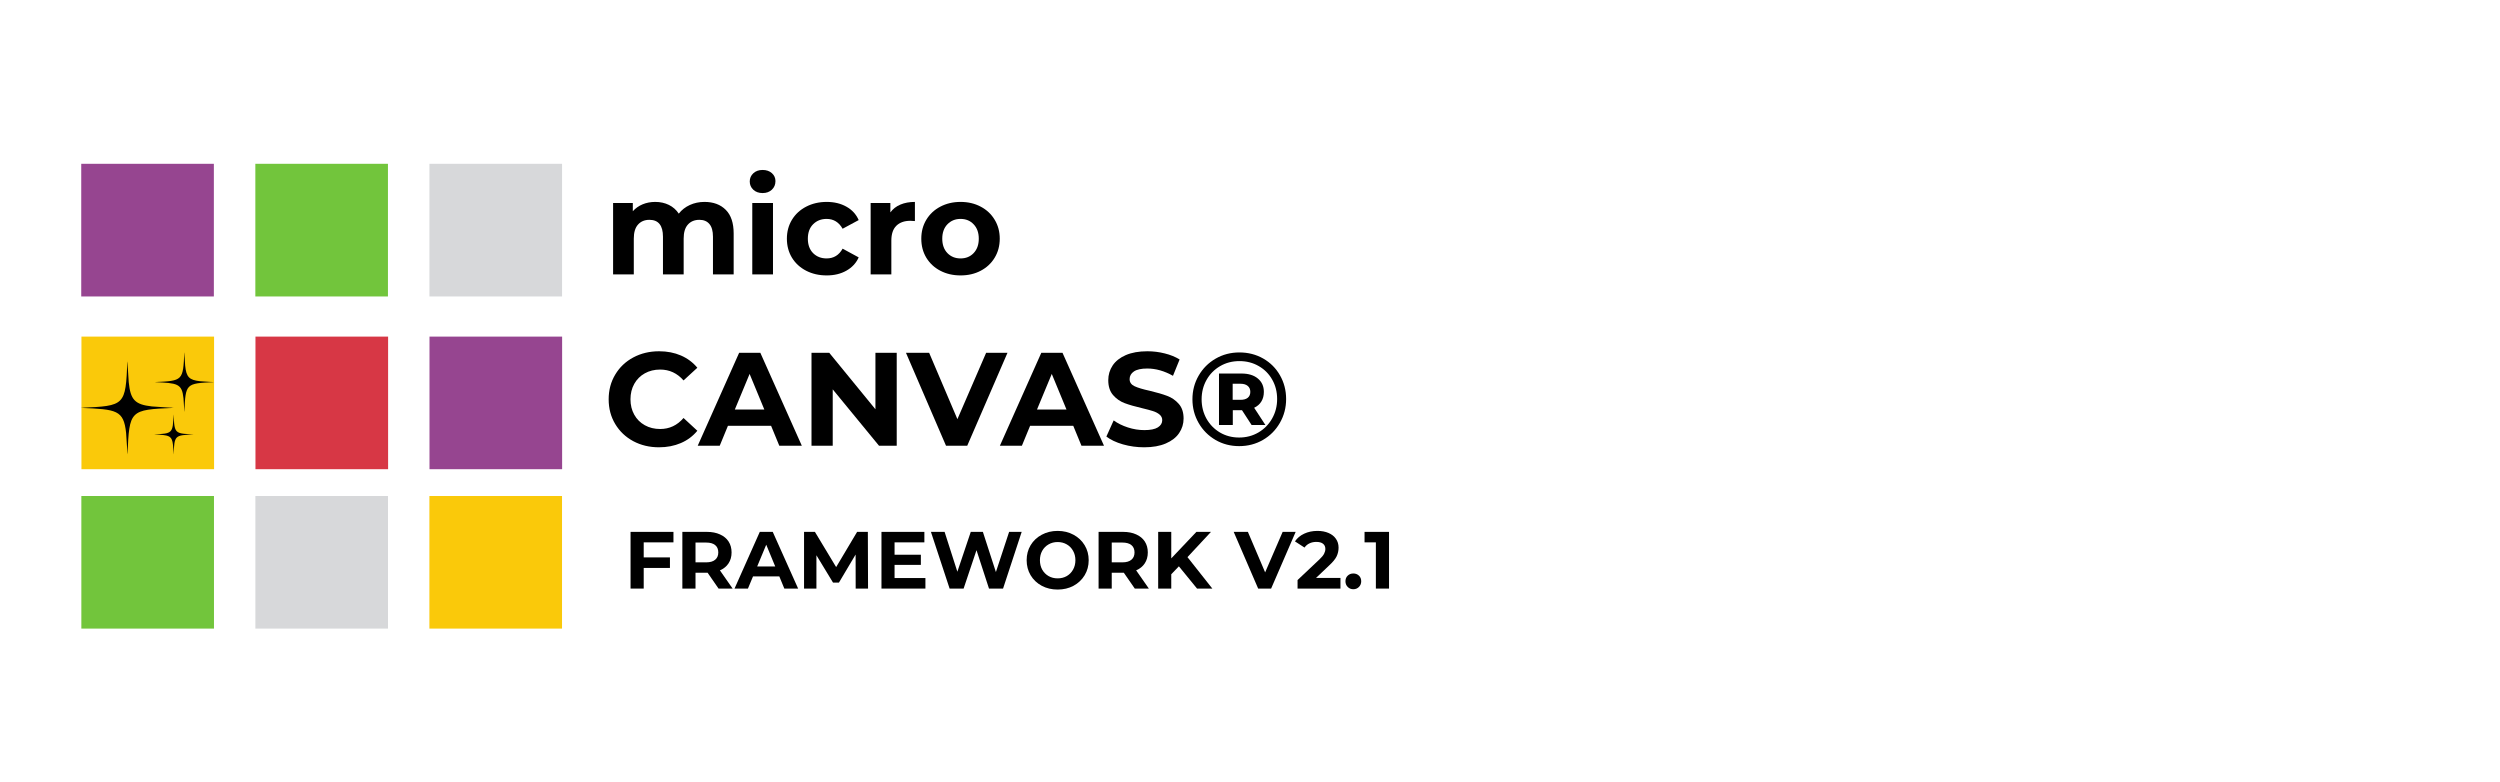
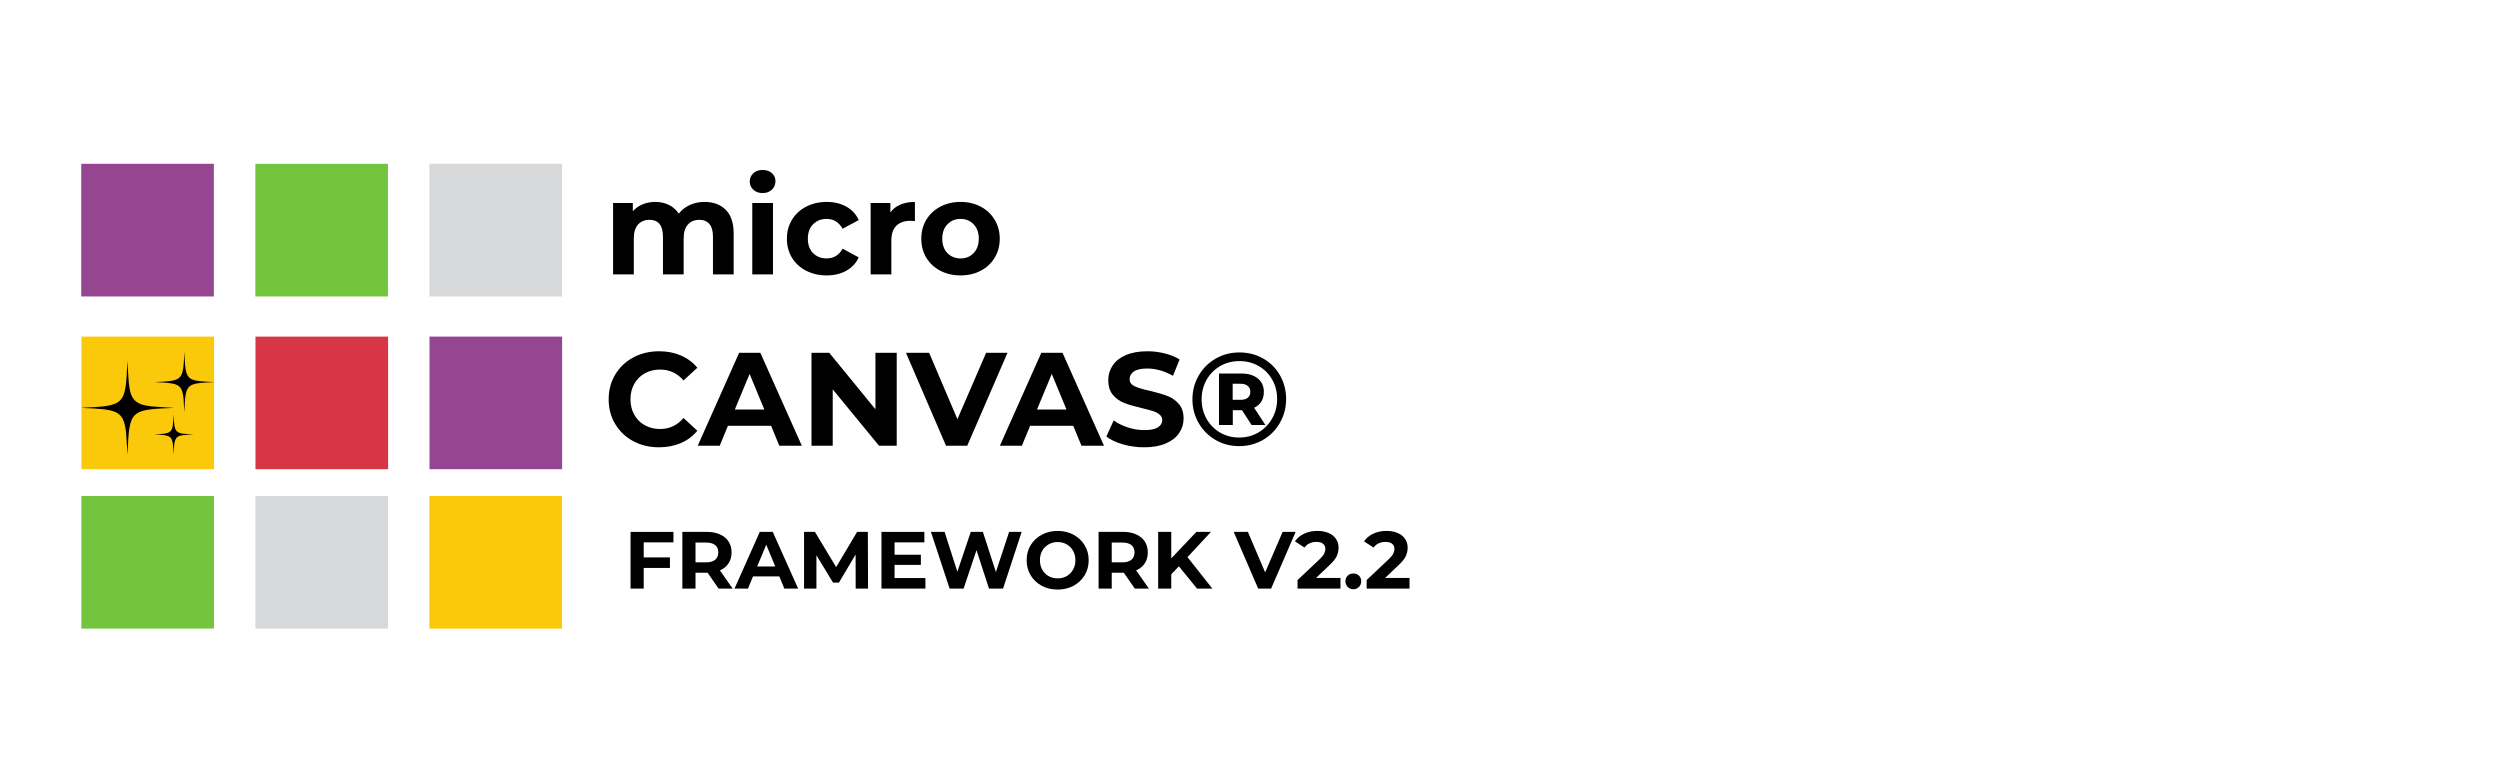
<svg xmlns="http://www.w3.org/2000/svg" width="800" zoomAndPan="magnify" viewBox="0 0 600 187.5" height="250" preserveAspectRatio="xMidYMid meet" version="1.0">
  <defs>
    <g />
    <clipPath id="ae252f0669">
      <path d="M 61.312 80.777 L 93.145 80.777 L 93.145 112.609 L 61.312 112.609 Z M 61.312 80.777 " clip-rule="nonzero" />
    </clipPath>
    <clipPath id="0957f9eda8">
      <path d="M 103.078 80.777 L 134.91 80.777 L 134.91 112.609 L 103.078 112.609 Z M 103.078 80.777 " clip-rule="nonzero" />
    </clipPath>
    <clipPath id="2cef1598bc">
      <path d="M 19.547 80.777 L 51.379 80.777 L 51.379 112.609 L 19.547 112.609 Z M 19.547 80.777 " clip-rule="nonzero" />
    </clipPath>
    <clipPath id="6af746bea8">
      <path d="M 19.496 84.516 L 51.344 84.516 L 51.344 109.066 L 19.496 109.066 Z M 19.496 84.516 " clip-rule="nonzero" />
    </clipPath>
    <clipPath id="81aec7d9b8">
      <path d="M 19.496 39.32 L 51.328 39.32 L 51.328 71.152 L 19.496 71.152 Z M 19.496 39.32 " clip-rule="nonzero" />
    </clipPath>
    <clipPath id="151d0b3c4a">
      <path d="M 61.281 39.32 L 93.109 39.32 L 93.109 71.152 L 61.281 71.152 Z M 61.281 39.32 " clip-rule="nonzero" />
    </clipPath>
    <clipPath id="bc68d3c5c9">
      <path d="M 103.062 39.32 L 134.895 39.32 L 134.895 71.152 L 103.062 71.152 Z M 103.062 39.32 " clip-rule="nonzero" />
    </clipPath>
    <clipPath id="86569b3e9f">
      <path d="M 19.523 119.043 L 51.355 119.043 L 51.355 150.871 L 19.523 150.871 Z M 19.523 119.043 " clip-rule="nonzero" />
    </clipPath>
    <clipPath id="732464fbc8">
      <path d="M 61.289 119.043 L 93.121 119.043 L 93.121 150.871 L 61.289 150.871 Z M 61.289 119.043 " clip-rule="nonzero" />
    </clipPath>
    <clipPath id="2e8a9dfcb5">
      <path d="M 103.055 119.043 L 134.887 119.043 L 134.887 150.871 L 103.055 150.871 Z M 103.055 119.043 " clip-rule="nonzero" />
    </clipPath>
  </defs>
  <g clip-path="url(#ae252f0669)">
    <path fill="#d73745" d="M 61.312 80.777 L 93.145 80.777 L 93.145 112.609 L 61.312 112.609 Z M 61.312 80.777 " fill-opacity="1" fill-rule="nonzero" />
  </g>
  <g clip-path="url(#0957f9eda8)">
    <path fill="#964590" d="M 103.078 80.777 L 134.91 80.777 L 134.91 112.609 L 103.078 112.609 Z M 103.078 80.777 " fill-opacity="1" fill-rule="nonzero" />
  </g>
  <g clip-path="url(#2cef1598bc)">
    <path fill="#fac90a" d="M 19.547 80.777 L 51.379 80.777 L 51.379 112.609 L 19.547 112.609 Z M 19.547 80.777 " fill-opacity="1" fill-rule="nonzero" />
  </g>
  <g clip-path="url(#6af746bea8)">
    <path fill="#000000" d="M 19.496 97.895 L 20.57 97.895 L 19.496 97.863 C 30.047 97.414 30.125 97.336 30.57 86.707 L 30.602 87.203 L 30.602 86.707 C 30.625 87.23 30.645 87.727 30.668 88.199 L 30.895 91.727 C 31.32 95.957 32.371 97.09 36.453 97.543 L 40.316 97.805 C 40.746 97.82 41.199 97.84 41.672 97.863 L 41.195 97.863 L 41.672 97.895 C 31.125 98.344 31.047 98.422 30.602 109.047 L 30.57 108.562 L 30.57 109.047 C 30.547 108.551 30.527 108.078 30.508 107.625 L 30.266 103.906 C 29.684 98.379 27.965 98.254 19.496 97.895 Z M 37.137 91.715 L 37.824 91.715 L 37.137 91.695 C 43.895 91.406 43.945 91.359 44.23 84.551 L 44.25 84.867 L 44.25 84.551 C 44.266 84.887 44.277 85.203 44.293 85.508 L 44.438 87.766 C 44.711 90.477 45.383 91.199 48 91.492 L 50.473 91.656 C 50.75 91.672 51.039 91.684 51.344 91.695 L 51.039 91.695 L 51.344 91.715 C 44.586 92.004 44.535 92.055 44.25 98.863 L 44.23 98.551 L 44.23 98.863 C 44.215 98.543 44.203 98.238 44.191 97.949 L 44.035 95.57 C 43.664 92.023 42.562 91.945 37.137 91.715 Z M 36.914 104.266 L 37.371 104.266 L 36.914 104.254 C 41.434 104.059 41.469 104.027 41.66 99.473 L 41.672 99.684 L 41.672 99.473 C 41.684 99.695 41.691 99.906 41.699 100.109 L 41.797 101.621 C 41.98 103.438 42.43 103.922 44.18 104.113 L 45.836 104.227 C 46.023 104.234 46.215 104.242 46.418 104.254 L 46.215 104.254 L 46.418 104.266 C 41.898 104.457 41.863 104.492 41.672 109.047 L 41.66 108.84 L 41.66 109.047 C 41.648 108.836 41.641 108.633 41.633 108.438 L 41.527 106.844 C 41.281 104.473 40.543 104.422 36.914 104.266 Z M 36.914 104.266 " fill-opacity="1" fill-rule="evenodd" />
  </g>
  <g fill="#000000" fill-opacity="1">
    <g transform="translate(144.8452, 106.9758)">
      <g>
        <path d="M 13.312 0.375 C 11.039 0.375 8.984 -0.113 7.141 -1.094 C 5.305 -2.082 3.863 -3.453 2.812 -5.203 C 1.758 -6.953 1.234 -8.93 1.234 -11.141 C 1.234 -13.348 1.758 -15.328 2.812 -17.078 C 3.863 -18.836 5.305 -20.207 7.141 -21.188 C 8.984 -22.176 11.051 -22.672 13.344 -22.672 C 15.27 -22.672 17.016 -22.332 18.578 -21.656 C 20.141 -20.977 21.453 -20 22.516 -18.719 L 19.203 -15.672 C 17.691 -17.41 15.82 -18.281 13.594 -18.281 C 12.219 -18.281 10.988 -17.977 9.906 -17.375 C 8.82 -16.77 7.977 -15.926 7.375 -14.844 C 6.77 -13.758 6.469 -12.523 6.469 -11.141 C 6.469 -9.766 6.77 -8.535 7.375 -7.453 C 7.977 -6.367 8.82 -5.523 9.906 -4.922 C 10.988 -4.316 12.219 -4.016 13.594 -4.016 C 15.82 -4.016 17.691 -4.895 19.203 -6.656 L 22.516 -3.594 C 21.453 -2.301 20.133 -1.316 18.562 -0.641 C 16.988 0.035 15.238 0.375 13.312 0.375 Z M 13.312 0.375 " />
      </g>
    </g>
  </g>
  <g fill="#000000" fill-opacity="1">
    <g transform="translate(167.7344, 106.9758)">
      <g>
        <path d="M 17.328 -4.781 L 6.969 -4.781 L 5 0 L -0.281 0 L 9.656 -22.297 L 14.75 -22.297 L 24.703 0 L 19.297 0 Z M 15.703 -8.688 L 12.172 -17.234 L 8.625 -8.688 Z M 15.703 -8.688 " />
      </g>
    </g>
  </g>
  <g fill="#000000" fill-opacity="1">
    <g transform="translate(192.1199, 106.9758)">
      <g>
        <path d="M 23.094 -22.297 L 23.094 0 L 18.844 0 L 7.734 -13.531 L 7.734 0 L 2.641 0 L 2.641 -22.297 L 6.906 -22.297 L 17.984 -8.75 L 17.984 -22.297 Z M 23.094 -22.297 " />
      </g>
    </g>
  </g>
  <g fill="#000000" fill-opacity="1">
    <g transform="translate(217.7151, 106.9758)">
      <g>
        <path d="M 24.078 -22.297 L 14.422 0 L 9.328 0 L -0.281 -22.297 L 5.281 -22.297 L 12.062 -6.375 L 18.953 -22.297 Z M 24.078 -22.297 " />
      </g>
    </g>
  </g>
  <g fill="#000000" fill-opacity="1">
    <g transform="translate(240.254, 106.9758)">
      <g>
        <path d="M 17.328 -4.781 L 6.969 -4.781 L 5 0 L -0.281 0 L 9.656 -22.297 L 14.75 -22.297 L 24.703 0 L 19.297 0 Z M 15.703 -8.688 L 12.172 -17.234 L 8.625 -8.688 Z M 15.703 -8.688 " />
      </g>
    </g>
  </g>
  <g fill="#000000" fill-opacity="1">
    <g transform="translate(264.6394, 106.9758)">
      <g>
        <path d="M 9.969 0.375 C 8.207 0.375 6.504 0.141 4.859 -0.328 C 3.211 -0.805 1.891 -1.43 0.891 -2.203 L 2.641 -6.078 C 3.598 -5.379 4.734 -4.816 6.047 -4.391 C 7.367 -3.961 8.688 -3.75 10 -3.75 C 11.469 -3.75 12.551 -3.969 13.25 -4.406 C 13.945 -4.844 14.297 -5.422 14.297 -6.141 C 14.297 -6.672 14.086 -7.113 13.672 -7.469 C 13.266 -7.82 12.734 -8.102 12.078 -8.312 C 11.43 -8.52 10.555 -8.754 9.453 -9.016 C 7.754 -9.41 6.363 -9.812 5.281 -10.219 C 4.195 -10.625 3.27 -11.27 2.5 -12.156 C 1.727 -13.051 1.344 -14.242 1.344 -15.734 C 1.344 -17.023 1.691 -18.195 2.391 -19.25 C 3.086 -20.301 4.141 -21.133 5.547 -21.75 C 6.961 -22.363 8.691 -22.672 10.734 -22.672 C 12.148 -22.672 13.535 -22.5 14.891 -22.156 C 16.254 -21.82 17.445 -21.336 18.469 -20.703 L 16.875 -16.781 C 14.812 -17.945 12.754 -18.531 10.703 -18.531 C 9.254 -18.531 8.188 -18.297 7.5 -17.828 C 6.812 -17.359 6.469 -16.742 6.469 -15.984 C 6.469 -15.223 6.863 -14.656 7.656 -14.281 C 8.457 -13.906 9.672 -13.539 11.297 -13.188 C 13.004 -12.781 14.395 -12.375 15.469 -11.969 C 16.551 -11.57 17.477 -10.938 18.25 -10.062 C 19.031 -9.188 19.422 -8.008 19.422 -6.531 C 19.422 -5.258 19.066 -4.098 18.359 -3.047 C 17.648 -1.992 16.582 -1.16 15.156 -0.547 C 13.738 0.066 12.008 0.375 9.969 0.375 Z M 9.969 0.375 " />
      </g>
    </g>
  </g>
  <g fill="#000000" fill-opacity="1">
    <g transform="translate(284.9501, 106.9758)">
      <g>
        <path d="M 12.516 -22.391 C 14.617 -22.391 16.523 -21.898 18.234 -20.922 C 19.941 -19.941 21.281 -18.598 22.25 -16.891 C 23.227 -15.18 23.719 -13.285 23.719 -11.203 C 23.719 -9.129 23.219 -7.223 22.219 -5.484 C 21.227 -3.754 19.875 -2.391 18.156 -1.391 C 16.438 -0.398 14.535 0.094 12.453 0.094 C 10.367 0.094 8.473 -0.398 6.766 -1.391 C 5.055 -2.391 3.707 -3.75 2.719 -5.469 C 1.727 -7.195 1.234 -9.086 1.234 -11.141 C 1.234 -13.203 1.727 -15.094 2.719 -16.812 C 3.707 -18.531 5.062 -19.891 6.781 -20.891 C 8.5 -21.891 10.41 -22.391 12.516 -22.391 Z M 12.453 -1.969 C 14.148 -1.969 15.691 -2.375 17.078 -3.188 C 18.473 -4.008 19.566 -5.125 20.359 -6.531 C 21.16 -7.945 21.562 -9.504 21.562 -11.203 C 21.562 -12.922 21.172 -14.469 20.391 -15.844 C 19.617 -17.227 18.539 -18.316 17.156 -19.109 C 15.781 -19.91 14.234 -20.312 12.516 -20.312 C 10.797 -20.312 9.242 -19.906 7.859 -19.094 C 6.484 -18.289 5.398 -17.188 4.609 -15.781 C 3.828 -14.383 3.438 -12.836 3.438 -11.141 C 3.438 -9.441 3.828 -7.891 4.609 -6.484 C 5.398 -5.086 6.477 -3.984 7.844 -3.172 C 9.219 -2.367 10.754 -1.969 12.453 -1.969 Z M 18.375 -12.922 C 18.375 -12.035 18.176 -11.27 17.781 -10.625 C 17.395 -9.977 16.816 -9.473 16.047 -9.109 L 18.75 -4.969 L 15.438 -4.969 L 13.125 -8.531 L 10.922 -8.531 L 10.922 -4.969 L 7.609 -4.969 L 7.609 -17.328 L 13 -17.328 C 14.676 -17.328 15.988 -16.926 16.938 -16.125 C 17.895 -15.332 18.375 -14.266 18.375 -12.922 Z M 12.766 -11.016 C 13.516 -11.016 14.094 -11.176 14.5 -11.5 C 14.914 -11.832 15.125 -12.305 15.125 -12.922 C 15.125 -13.547 14.914 -14.023 14.5 -14.359 C 14.094 -14.703 13.516 -14.875 12.766 -14.875 L 10.891 -14.875 L 10.891 -11.016 Z M 12.766 -11.016 " />
      </g>
    </g>
  </g>
  <g clip-path="url(#81aec7d9b8)">
    <path fill="#964590" d="M 19.496 39.32 L 51.328 39.32 L 51.328 71.152 L 19.496 71.152 Z M 19.496 39.32 " fill-opacity="1" fill-rule="nonzero" />
  </g>
  <g clip-path="url(#151d0b3c4a)">
    <path fill="#72c53c" d="M 61.281 39.32 L 93.109 39.32 L 93.109 71.152 L 61.281 71.152 Z M 61.281 39.32 " fill-opacity="1" fill-rule="nonzero" />
  </g>
  <g clip-path="url(#bc68d3c5c9)">
    <path fill="#d7d8da" d="M 103.062 39.32 L 134.895 39.32 L 134.895 71.152 L 103.062 71.152 Z M 103.062 39.32 " fill-opacity="1" fill-rule="nonzero" />
  </g>
  <g fill="#000000" fill-opacity="1">
    <g transform="translate(144.8452, 65.85077)">
      <g>
        <path d="M 24.234 -17.391 C 26.379 -17.391 28.082 -16.754 29.344 -15.484 C 30.602 -14.223 31.234 -12.332 31.234 -9.812 L 31.234 0 L 26.266 0 L 26.266 -9.047 C 26.266 -10.398 25.984 -11.41 25.422 -12.078 C 24.859 -12.754 24.055 -13.094 23.016 -13.094 C 21.848 -13.094 20.926 -12.711 20.25 -11.953 C 19.57 -11.203 19.234 -10.082 19.234 -8.594 L 19.234 0 L 14.266 0 L 14.266 -9.047 C 14.266 -11.742 13.18 -13.094 11.016 -13.094 C 9.867 -13.094 8.957 -12.711 8.281 -11.953 C 7.602 -11.203 7.266 -10.082 7.266 -8.594 L 7.266 0 L 2.297 0 L 2.297 -17.125 L 7.031 -17.125 L 7.031 -15.156 C 7.676 -15.875 8.457 -16.426 9.375 -16.812 C 10.301 -17.195 11.316 -17.391 12.422 -17.391 C 13.629 -17.391 14.719 -17.148 15.688 -16.672 C 16.664 -16.191 17.457 -15.492 18.062 -14.578 C 18.758 -15.473 19.645 -16.164 20.719 -16.656 C 21.789 -17.145 22.961 -17.391 24.234 -17.391 Z M 24.234 -17.391 " />
      </g>
    </g>
  </g>
  <g fill="#000000" fill-opacity="1">
    <g transform="translate(178.2509, 65.85077)">
      <g>
        <path d="M 2.297 -17.125 L 7.266 -17.125 L 7.266 0 L 2.297 0 Z M 4.781 -19.516 C 3.863 -19.516 3.117 -19.781 2.547 -20.312 C 1.973 -20.844 1.688 -21.504 1.688 -22.297 C 1.688 -23.078 1.973 -23.734 2.547 -24.266 C 3.117 -24.797 3.863 -25.062 4.781 -25.062 C 5.688 -25.062 6.426 -24.805 7 -24.297 C 7.57 -23.785 7.859 -23.148 7.859 -22.391 C 7.859 -21.555 7.57 -20.867 7 -20.328 C 6.426 -19.785 5.688 -19.516 4.781 -19.516 Z M 4.781 -19.516 " />
      </g>
    </g>
  </g>
  <g fill="#000000" fill-opacity="1">
    <g transform="translate(187.8363, 65.85077)">
      <g>
        <path d="M 10.578 0.25 C 8.742 0.25 7.098 -0.125 5.641 -0.875 C 4.191 -1.625 3.055 -2.664 2.234 -4 C 1.422 -5.344 1.016 -6.863 1.016 -8.562 C 1.016 -10.258 1.422 -11.773 2.234 -13.109 C 3.055 -14.453 4.191 -15.5 5.641 -16.25 C 7.098 -17.008 8.742 -17.391 10.578 -17.391 C 12.379 -17.391 13.953 -17.008 15.297 -16.25 C 16.648 -15.5 17.633 -14.426 18.25 -13.031 L 14.391 -10.953 C 13.504 -12.523 12.223 -13.312 10.547 -13.312 C 9.242 -13.312 8.164 -12.883 7.312 -12.031 C 6.469 -11.188 6.047 -10.031 6.047 -8.562 C 6.047 -7.102 6.469 -5.945 7.312 -5.094 C 8.164 -4.25 9.242 -3.828 10.547 -3.828 C 12.242 -3.828 13.523 -4.609 14.391 -6.172 L 18.25 -4.078 C 17.633 -2.711 16.648 -1.648 15.297 -0.891 C 13.953 -0.129 12.379 0.25 10.578 0.25 Z M 10.578 0.25 " />
      </g>
    </g>
  </g>
  <g fill="#000000" fill-opacity="1">
    <g transform="translate(206.6569, 65.85077)">
      <g>
        <path d="M 7.031 -14.875 C 7.625 -15.695 8.426 -16.32 9.438 -16.75 C 10.445 -17.176 11.609 -17.391 12.922 -17.391 L 12.922 -12.797 C 12.367 -12.836 12 -12.859 11.812 -12.859 C 10.395 -12.859 9.281 -12.461 8.469 -11.672 C 7.664 -10.879 7.266 -9.688 7.266 -8.094 L 7.266 0 L 2.297 0 L 2.297 -17.125 L 7.031 -17.125 Z M 7.031 -14.875 " />
      </g>
    </g>
  </g>
  <g fill="#000000" fill-opacity="1">
    <g transform="translate(220.0956, 65.85077)">
      <g>
        <path d="M 10.438 0.25 C 8.633 0.25 7.016 -0.125 5.578 -0.875 C 4.148 -1.625 3.031 -2.664 2.219 -4 C 1.414 -5.344 1.016 -6.863 1.016 -8.562 C 1.016 -10.258 1.414 -11.773 2.219 -13.109 C 3.031 -14.453 4.148 -15.5 5.578 -16.25 C 7.016 -17.008 8.633 -17.391 10.438 -17.391 C 12.25 -17.391 13.863 -17.008 15.281 -16.25 C 16.707 -15.5 17.82 -14.453 18.625 -13.109 C 19.438 -11.773 19.844 -10.258 19.844 -8.562 C 19.844 -6.863 19.438 -5.344 18.625 -4 C 17.82 -2.664 16.707 -1.625 15.281 -0.875 C 13.863 -0.125 12.25 0.25 10.438 0.25 Z M 10.438 -3.828 C 11.719 -3.828 12.766 -4.254 13.578 -5.109 C 14.398 -5.973 14.812 -7.125 14.812 -8.562 C 14.812 -10.008 14.398 -11.16 13.578 -12.016 C 12.766 -12.879 11.719 -13.312 10.438 -13.312 C 9.164 -13.312 8.113 -12.879 7.281 -12.016 C 6.457 -11.16 6.047 -10.008 6.047 -8.562 C 6.047 -7.125 6.457 -5.973 7.281 -5.109 C 8.113 -4.254 9.164 -3.828 10.438 -3.828 Z M 10.438 -3.828 " />
      </g>
    </g>
  </g>
  <g clip-path="url(#86569b3e9f)">
    <path fill="#72c53c" d="M 19.523 119.043 L 51.355 119.043 L 51.355 150.871 L 19.523 150.871 Z M 19.523 119.043 " fill-opacity="1" fill-rule="nonzero" />
  </g>
  <g clip-path="url(#732464fbc8)">
    <path fill="#d7d8da" d="M 61.289 119.043 L 93.121 119.043 L 93.121 150.871 L 61.289 150.871 Z M 61.289 119.043 " fill-opacity="1" fill-rule="nonzero" />
  </g>
  <g clip-path="url(#2e8a9dfcb5)">
    <path fill="#fac90a" d="M 103.055 119.043 L 134.887 119.043 L 134.887 150.871 L 103.055 150.871 Z M 103.055 119.043 " fill-opacity="1" fill-rule="nonzero" />
  </g>
  <g fill="#000000" fill-opacity="1">
    <g transform="translate(149.7233, 141.2601)">
      <g>
        <path d="M 4.766 -11.094 L 4.766 -7.484 L 11.062 -7.484 L 11.062 -4.953 L 4.766 -4.953 L 4.766 0 L 1.609 0 L 1.609 -13.609 L 11.906 -13.609 L 11.906 -11.094 Z M 4.766 -11.094 " />
      </g>
    </g>
  </g>
  <g fill="#000000" fill-opacity="1">
    <g transform="translate(162.1567, 141.2601)">
      <g>
        <path d="M 10.297 0 L 7.672 -3.797 L 4.766 -3.797 L 4.766 0 L 1.609 0 L 1.609 -13.609 L 7.516 -13.609 C 8.711 -13.609 9.754 -13.406 10.641 -13 C 11.535 -12.602 12.223 -12.035 12.703 -11.297 C 13.18 -10.555 13.422 -9.68 13.422 -8.672 C 13.422 -7.66 13.176 -6.785 12.688 -6.047 C 12.207 -5.316 11.52 -4.758 10.625 -4.375 L 13.672 0 Z M 10.234 -8.672 C 10.234 -9.441 9.984 -10.031 9.484 -10.438 C 8.992 -10.844 8.273 -11.047 7.328 -11.047 L 4.766 -11.047 L 4.766 -6.297 L 7.328 -6.297 C 8.273 -6.297 8.992 -6.504 9.484 -6.922 C 9.984 -7.336 10.234 -7.922 10.234 -8.672 Z M 10.234 -8.672 " />
      </g>
    </g>
  </g>
  <g fill="#000000" fill-opacity="1">
    <g transform="translate(176.4579, 141.2601)">
      <g>
        <path d="M 10.578 -2.922 L 4.266 -2.922 L 3.047 0 L -0.172 0 L 5.891 -13.609 L 9 -13.609 L 15.094 0 L 11.781 0 Z M 9.594 -5.312 L 7.438 -10.531 L 5.266 -5.312 Z M 9.594 -5.312 " />
      </g>
    </g>
  </g>
  <g fill="#000000" fill-opacity="1">
    <g transform="translate(191.3624, 141.2601)">
      <g>
        <path d="M 14 0 L 13.984 -8.172 L 9.984 -1.438 L 8.562 -1.438 L 4.578 -8 L 4.578 0 L 1.609 0 L 1.609 -13.609 L 4.219 -13.609 L 9.312 -5.156 L 14.344 -13.609 L 16.922 -13.609 L 16.969 0 Z M 14 0 " />
      </g>
    </g>
  </g>
  <g fill="#000000" fill-opacity="1">
    <g transform="translate(209.9443, 141.2601)">
      <g>
        <path d="M 12.156 -2.531 L 12.156 0 L 1.609 0 L 1.609 -13.609 L 11.906 -13.609 L 11.906 -11.094 L 4.75 -11.094 L 4.75 -8.125 L 11.062 -8.125 L 11.062 -5.688 L 4.75 -5.688 L 4.75 -2.531 Z M 12.156 -2.531 " />
      </g>
    </g>
  </g>
  <g fill="#000000" fill-opacity="1">
    <g transform="translate(223.0002, 141.2601)">
      <g>
        <path d="M 22.203 -13.609 L 17.734 0 L 14.359 0 L 11.359 -9.219 L 8.266 0 L 4.906 0 L 0.422 -13.609 L 3.703 -13.609 L 6.766 -4.047 L 9.984 -13.609 L 12.891 -13.609 L 16.016 -3.969 L 19.188 -13.609 Z M 22.203 -13.609 " />
      </g>
    </g>
  </g>
  <g fill="#000000" fill-opacity="1">
    <g transform="translate(245.6293, 141.2601)">
      <g>
        <path d="M 8.203 0.234 C 6.797 0.234 5.523 -0.066 4.391 -0.672 C 3.254 -1.285 2.363 -2.129 1.719 -3.203 C 1.082 -4.273 0.766 -5.477 0.766 -6.812 C 0.766 -8.145 1.082 -9.344 1.719 -10.406 C 2.363 -11.477 3.254 -12.316 4.391 -12.922 C 5.523 -13.535 6.797 -13.844 8.203 -13.844 C 9.617 -13.844 10.891 -13.535 12.016 -12.922 C 13.148 -12.316 14.039 -11.477 14.688 -10.406 C 15.332 -9.344 15.656 -8.145 15.656 -6.812 C 15.656 -5.477 15.332 -4.273 14.688 -3.203 C 14.039 -2.129 13.148 -1.285 12.016 -0.672 C 10.891 -0.066 9.617 0.234 8.203 0.234 Z M 8.203 -2.453 C 9.016 -2.453 9.742 -2.633 10.391 -3 C 11.035 -3.375 11.539 -3.891 11.906 -4.547 C 12.281 -5.211 12.469 -5.969 12.469 -6.812 C 12.469 -7.656 12.281 -8.406 11.906 -9.062 C 11.539 -9.727 11.035 -10.242 10.391 -10.609 C 9.742 -10.984 9.016 -11.172 8.203 -11.172 C 7.398 -11.172 6.676 -10.984 6.031 -10.609 C 5.383 -10.242 4.875 -9.727 4.5 -9.062 C 4.133 -8.406 3.953 -7.656 3.953 -6.812 C 3.953 -5.969 4.133 -5.211 4.5 -4.547 C 4.875 -3.891 5.383 -3.375 6.031 -3 C 6.676 -2.633 7.398 -2.453 8.203 -2.453 Z M 8.203 -2.453 " />
      </g>
    </g>
  </g>
  <g fill="#000000" fill-opacity="1">
    <g transform="translate(262.0514, 141.2601)">
      <g>
        <path d="M 10.297 0 L 7.672 -3.797 L 4.766 -3.797 L 4.766 0 L 1.609 0 L 1.609 -13.609 L 7.516 -13.609 C 8.711 -13.609 9.754 -13.406 10.641 -13 C 11.535 -12.602 12.223 -12.035 12.703 -11.297 C 13.18 -10.555 13.422 -9.68 13.422 -8.672 C 13.422 -7.66 13.176 -6.785 12.688 -6.047 C 12.207 -5.316 11.52 -4.758 10.625 -4.375 L 13.672 0 Z M 10.234 -8.672 C 10.234 -9.441 9.984 -10.031 9.484 -10.438 C 8.992 -10.844 8.273 -11.047 7.328 -11.047 L 4.766 -11.047 L 4.766 -6.297 L 7.328 -6.297 C 8.273 -6.297 8.992 -6.504 9.484 -6.922 C 9.984 -7.336 10.234 -7.922 10.234 -8.672 Z M 10.234 -8.672 " />
      </g>
    </g>
  </g>
  <g fill="#000000" fill-opacity="1">
    <g transform="translate(276.3527, 141.2601)">
      <g>
        <path d="M 6.578 -5.344 L 4.75 -3.438 L 4.75 0 L 1.609 0 L 1.609 -13.609 L 4.75 -13.609 L 4.75 -7.25 L 10.781 -13.609 L 14.281 -13.609 L 8.641 -7.547 L 14.609 0 L 10.938 0 Z M 6.578 -5.344 " />
      </g>
    </g>
  </g>
  <g fill="#000000" fill-opacity="1">
    <g transform="translate(290.7512, 141.2601)">
      <g />
    </g>
  </g>
  <g fill="#000000" fill-opacity="1">
    <g transform="translate(296.2577, 141.2601)">
      <g>
        <path d="M 14.703 -13.609 L 8.812 0 L 5.703 0 L -0.172 -13.609 L 3.234 -13.609 L 7.375 -3.891 L 11.578 -13.609 Z M 14.703 -13.609 " />
      </g>
    </g>
  </g>
  <g fill="#000000" fill-opacity="1">
    <g transform="translate(310.773, 141.2601)">
      <g>
        <path d="M 10.938 -2.562 L 10.938 0 L 0.641 0 L 0.641 -2.047 L 5.891 -7 C 6.453 -7.531 6.828 -7.988 7.016 -8.375 C 7.211 -8.758 7.312 -9.141 7.312 -9.516 C 7.312 -10.055 7.125 -10.473 6.75 -10.766 C 6.383 -11.055 5.848 -11.203 5.141 -11.203 C 4.535 -11.203 3.992 -11.086 3.516 -10.859 C 3.035 -10.641 2.633 -10.301 2.312 -9.844 L 0.016 -11.328 C 0.547 -12.117 1.281 -12.734 2.219 -13.172 C 3.156 -13.617 4.223 -13.844 5.422 -13.844 C 6.43 -13.844 7.316 -13.676 8.078 -13.344 C 8.836 -13.02 9.426 -12.555 9.844 -11.953 C 10.27 -11.348 10.484 -10.641 10.484 -9.828 C 10.484 -9.086 10.328 -8.391 10.016 -7.734 C 9.703 -7.086 9.098 -6.352 8.203 -5.531 L 5.078 -2.562 Z M 10.938 -2.562 " />
      </g>
    </g>
  </g>
  <g fill="#000000" fill-opacity="1">
    <g transform="translate(322.2529, 141.2601)">
      <g>
        <path d="M 2.547 0.156 C 2.016 0.156 1.566 -0.023 1.203 -0.391 C 0.836 -0.754 0.656 -1.207 0.656 -1.75 C 0.656 -2.312 0.836 -2.766 1.203 -3.109 C 1.566 -3.453 2.016 -3.625 2.547 -3.625 C 3.078 -3.625 3.523 -3.453 3.891 -3.109 C 4.254 -2.766 4.438 -2.312 4.438 -1.75 C 4.438 -1.207 4.254 -0.754 3.891 -0.391 C 3.523 -0.023 3.078 0.156 2.547 0.156 Z M 2.547 0.156 " />
      </g>
    </g>
  </g>
  <g fill="#000000" fill-opacity="1">
    <g transform="translate(327.3507, 141.2601)">
      <g>
-         <path d="M 6.016 -13.609 L 6.016 0 L 2.859 0 L 2.859 -11.094 L 0.141 -11.094 L 0.141 -13.609 Z M 6.016 -13.609 " />
+         <path d="M 10.938 -2.562 L 10.938 0 L 0.641 0 L 0.641 -2.047 L 5.891 -7 C 6.453 -7.531 6.828 -7.988 7.016 -8.375 C 7.211 -8.758 7.312 -9.141 7.312 -9.516 C 7.312 -10.055 7.125 -10.473 6.75 -10.766 C 6.383 -11.055 5.848 -11.203 5.141 -11.203 C 4.535 -11.203 3.992 -11.086 3.516 -10.859 C 3.035 -10.641 2.633 -10.301 2.312 -9.844 L 0.016 -11.328 C 0.547 -12.117 1.281 -12.734 2.219 -13.172 C 3.156 -13.617 4.223 -13.844 5.422 -13.844 C 6.43 -13.844 7.316 -13.676 8.078 -13.344 C 8.836 -13.02 9.426 -12.555 9.844 -11.953 C 10.27 -11.348 10.484 -10.641 10.484 -9.828 C 10.484 -9.086 10.328 -8.391 10.016 -7.734 C 9.703 -7.086 9.098 -6.352 8.203 -5.531 L 5.078 -2.562 Z M 10.938 -2.562 " />
      </g>
    </g>
  </g>
</svg>
